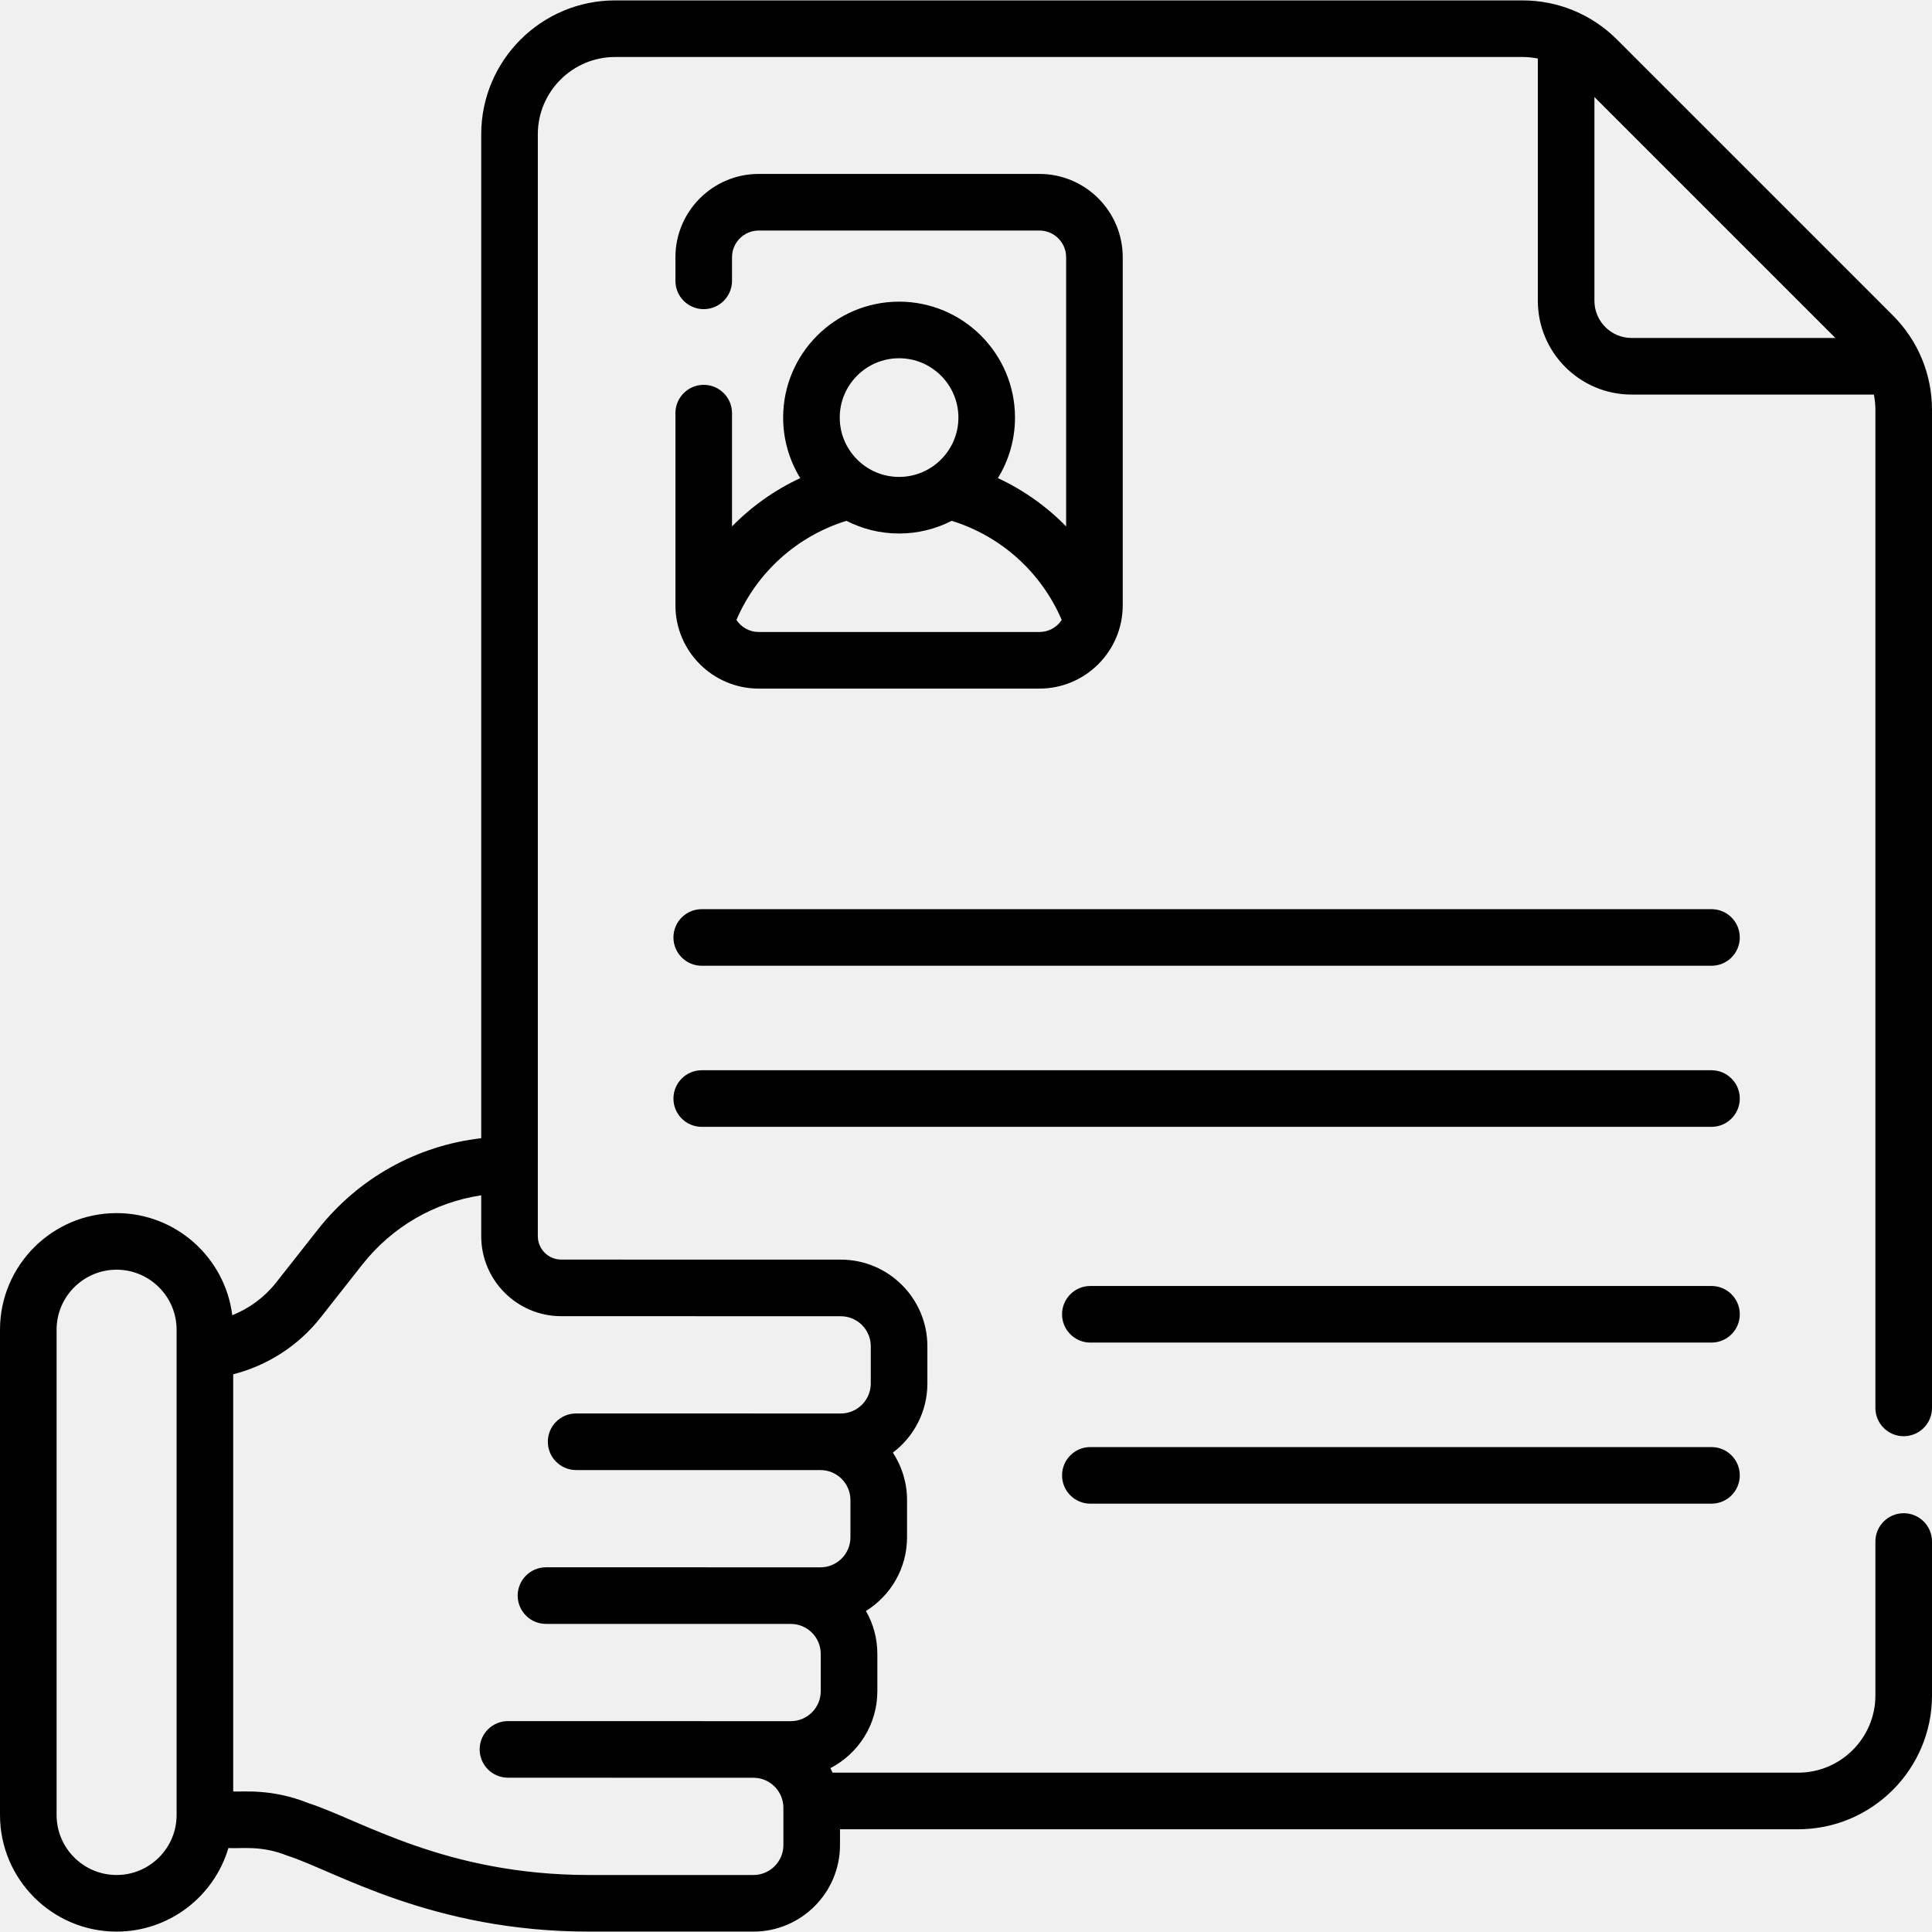
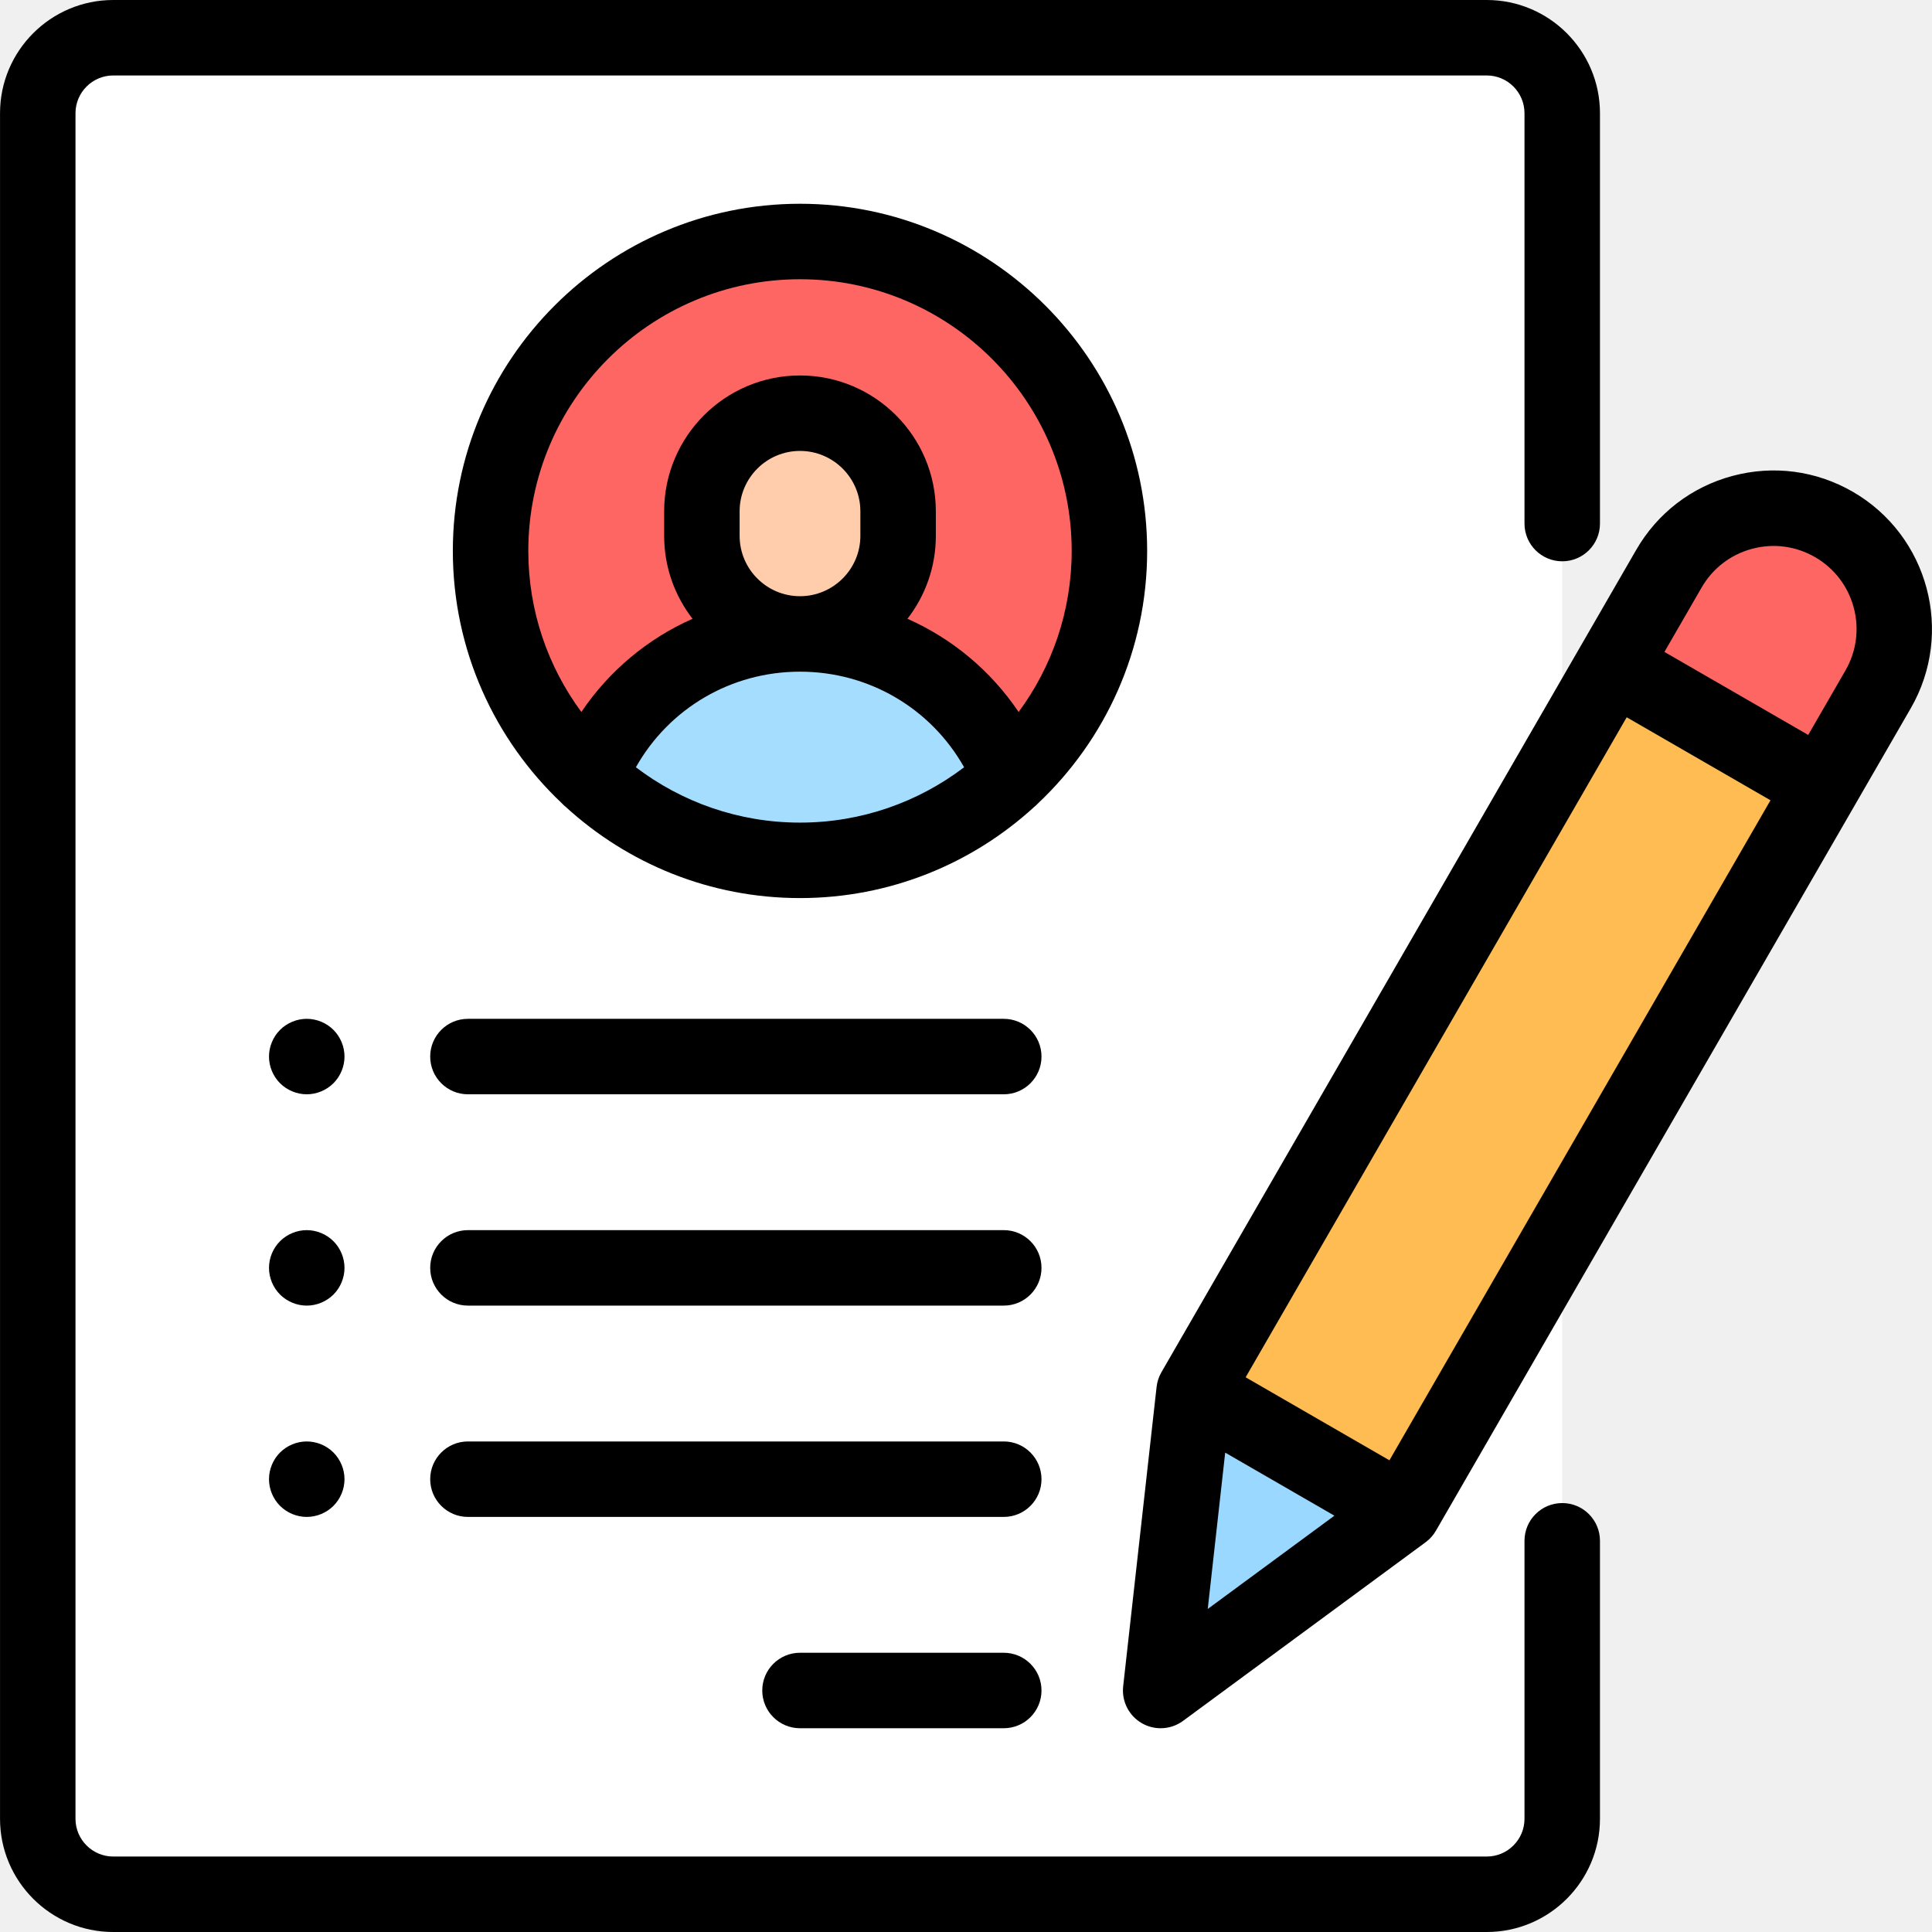
- <svg xmlns="http://www.w3.org/2000/svg" id="Capa_1" enable-background="new 0 0 512 512" height="512" viewBox="0 0 512 512" width="512">
+ <svg xmlns="http://www.w3.org/2000/svg" version="1.1" id="Capa_1" x="0px" y="0px" viewBox="0 0 512 512" style="enable-background:new 0 0 512 512;" xml:space="preserve">
+   <path style="fill:#FFFFFF;" d="M394.007,502h-364c-11.046,0-20-8.954-20-20V30c0-11.046,8.954-20,20-20h364c11.046,0,20,8.954,20,20  v452C414.007,493.046,405.053,502,394.007,502z" />
+   <circle style="fill:#FE6663;" cx="212.01" cy="146" r="82" />
+   <path style="fill:#FFCDAC;" d="M238.007,135.5v6.5c0,14.359-11.641,26-26,26l0,0l0,0c-14.359,0-26-11.641-26-26v-6.5  c0-14.359,11.641-26,26-26l0,0C226.366,109.5,238.007,121.141,238.007,135.5z" />
+   <path style="fill:#A5DDFF;" d="M212.007,168L212.007,168c-25.38,0-47.064,15.767-55.832,38.033  C170.815,219.655,190.432,228,212.007,228s41.192-8.345,55.832-21.967C259.071,183.767,237.387,168,212.007,168z" />
+   <path style="fill:#FFBC53;" d="M436.574,160.59l5.714-9.897c8.837-15.305,28.407-20.549,43.713-11.713l0,0  c15.305,8.837,20.549,28.407,11.713,43.713L371.873,400.656l-55.426-32l54.282-94.02L436.574,160.59z" />
+   <path style="fill:#FE6663;" d="M486.002,138.98L486.002,138.98c-15.305-8.837-34.876-3.593-43.713,11.713l-14.857,25.733l55.426,32  l14.857-25.733C506.551,167.388,501.307,147.817,486.002,138.98z" />
+   <polygon style="fill:#9AD8FF;" points="371.873,400.656 307.589,448 316.447,368.656 " />
+   <path d="M414.007,398.328c-5.522,0-10,4.477-10,10V482c0,5.514-4.486,10-10,10h-364c-5.514,0-10-4.486-10-10V30  c0-5.514,4.486-10,10-10h364c5.514,0,10,4.486,10,10v108.75c0,5.523,4.478,10,10,10s10-4.477,10-10V30c0-16.542-13.458-30-30-30  h-364c-16.542,0-30,13.458-30,30v452c0,16.542,13.458,30,30,30h364c16.542,0,30-13.458,30-30v-73.672  C424.007,402.805,419.529,398.328,414.007,398.328z" />
+   <path d="M304.007,146c0-50.729-41.271-92-92-92s-92,41.271-92,92c0,26.317,11.11,50.085,28.882,66.869  c0.333,0.356,0.687,0.693,1.074,1c16.371,14.979,38.158,24.13,62.043,24.13s45.672-9.152,62.043-24.13  c0.387-0.307,0.741-0.645,1.074-1C292.897,196.085,304.007,172.317,304.007,146z M212.007,74c39.701,0,72,32.299,72,72  c0,15.967-5.231,30.73-14.06,42.683c-7.375-10.938-17.596-19.445-29.463-24.697c4.71-6.087,7.523-13.712,7.523-21.986v-6.5  c0-19.851-16.149-36-36-36s-36,16.149-36,36v6.5c0,8.274,2.813,15.899,7.523,21.986c-11.867,5.252-22.088,13.759-29.463,24.697  c-8.829-11.953-14.06-26.716-14.06-42.683C140.007,106.299,172.306,74,212.007,74z M196.007,142v-6.5c0-8.822,7.178-16,16-16  s16,7.178,16,16v6.5c0,8.822-7.178,16-16,16S196.007,150.822,196.007,142z M168.516,203.332  c8.789-15.585,25.19-25.332,43.491-25.332s34.702,9.747,43.491,25.332C243.405,212.528,228.336,218,212.007,218  S180.608,212.528,168.516,203.332z" />
+   <path d="M266.007,438h-54c-5.522,0-10,4.477-10,10s4.478,10,10,10h54c5.522,0,10-4.477,10-10S271.529,438,266.007,438z" />
+   <path d="M266.007,382h-142c-5.522,0-10,4.477-10,10s4.478,10,10,10h142c5.522,0,10-4.477,10-10S271.529,382,266.007,382z" />
+   <path d="M266.007,326h-142c-5.522,0-10,4.477-10,10s4.478,10,10,10h142c5.522,0,10-4.477,10-10S271.529,326,266.007,326z" />
+   <path d="M88.366,272.93c-1.859-1.86-4.439-2.93-7.079-2.93c-2.631,0-5.211,1.07-7.07,2.93c-1.86,1.86-2.93,4.44-2.93,7.07  s1.069,5.21,2.93,7.07c1.87,1.86,4.439,2.93,7.07,2.93c2.64,0,5.21-1.07,7.079-2.93c1.86-1.86,2.931-4.44,2.931-7.07  S90.227,274.79,88.366,272.93z" />
+   <path d="M88.366,328.93c-1.869-1.86-4.439-2.93-7.079-2.93c-2.631,0-5.2,1.07-7.07,2.93c-1.86,1.86-2.93,4.44-2.93,7.07  s1.069,5.21,2.93,7.07c1.87,1.86,4.439,2.93,7.07,2.93c2.64,0,5.21-1.07,7.079-2.93c1.86-1.86,2.931-4.44,2.931-7.07  S90.227,330.79,88.366,328.93z" />
+   <path d="M81.287,382c-2.631,0-5.2,1.07-7.07,2.93c-1.86,1.86-2.93,4.44-2.93,7.07s1.069,5.21,2.93,7.07  c1.859,1.86,4.439,2.93,7.07,2.93c2.64,0,5.22-1.07,7.079-2.93c1.86-1.86,2.931-4.44,2.931-7.07s-1.07-5.21-2.931-7.07  C86.497,383.07,83.927,382,81.287,382z" />
+   <path d="M266.007,270h-142c-5.522,0-10,4.477-10,10s4.478,10,10,10h142c5.522,0,10-4.477,10-10S271.529,270,266.007,270z" />
+   <path d="M491.002,130.32c-9.715-5.609-21.033-7.099-31.871-4.196c-10.836,2.904-19.894,9.854-25.502,19.569L307.787,363.656  c-0.689,1.195-1.125,2.52-1.278,3.891l-8.858,79.344c-0.44,3.948,1.498,7.783,4.938,9.77c1.553,0.896,3.278,1.34,4.999,1.34  c2.092,0,4.176-0.655,5.931-1.948l64.284-47.344c1.111-0.818,2.041-1.857,2.73-3.052l125.841-217.963  C517.954,167.638,511.058,141.9,491.002,130.32z M324.689,384.962l28.942,16.71l-33.568,24.722L324.689,384.962z M368.213,386.996  l-38.105-22l100.985-174.91l38.105,22L368.213,386.996z M489.054,177.693l-9.857,17.073l-38.105-22l9.857-17.073  c2.938-5.089,7.682-8.729,13.358-10.25c5.678-1.522,11.606-0.74,16.694,2.198c5.089,2.938,8.729,7.682,10.25,13.358  C492.772,166.675,491.992,172.604,489.054,177.693z" />
  <g>
-     <g>
-       <path d="m453.562 240.938h-267.594c-4.142 0-7.499 3.358-7.499 7.499s3.358 7.499 7.499 7.499h267.594c4.142 0 7.499-3.358 7.499-7.499s-3.357-7.499-7.499-7.499z" />
-       <path d="m453.562 283.627h-267.594c-4.142 0-7.499 3.358-7.499 7.499 0 4.142 3.358 7.499 7.499 7.499h267.594c4.142 0 7.499-3.358 7.499-7.499s-3.357-7.499-7.499-7.499z" />
-       <path d="m453.562 340.799h-164.606c-4.142 0-7.499 3.358-7.499 7.499 0 4.142 3.357 7.499 7.499 7.499h164.606c4.142 0 7.499-3.358 7.499-7.499s-3.357-7.499-7.499-7.499z" />
-       <path d="m453.562 383.488h-164.606c-4.142 0-7.499 3.358-7.499 7.499 0 4.142 3.357 7.499 7.499 7.499h164.606c4.142 0 7.499-3.358 7.499-7.499s-3.357-7.499-7.499-7.499z" />
-       <path d="m186.493 101.988c-4.142 0-7.499 3.358-7.499 7.499v50.92c0 12.174 9.904 22.079 22.079 22.079h74.384c12.175 0 22.079-9.904 22.079-22.079v-92.235c0-12.174-9.904-22.079-22.079-22.079h-74.384c-12.174 0-22.079 9.904-22.079 22.079v6.256c0 4.142 3.358 7.499 7.499 7.499s7.499-3.358 7.499-7.499v-6.256c0-3.904 3.176-7.08 7.08-7.08h74.384c3.904 0 7.08 3.176 7.08 7.08v71.334c-5.178-5.298-11.295-9.64-18.085-12.798 2.873-4.673 4.534-10.167 4.534-16.044 0-16.94-13.782-30.722-30.722-30.722s-30.722 13.782-30.722 30.722c0 5.876 1.661 11.371 4.534 16.044-6.789 3.158-12.906 7.501-18.084 12.798v-30.019c.001-4.142-3.356-7.499-7.498-7.499zm51.771-7.048c8.67 0 15.724 7.054 15.724 15.724s-7.054 15.724-15.724 15.724-15.723-7.054-15.723-15.724 7.053-15.724 15.723-15.724zm-13.948 43.083c4.189 2.144 8.927 3.363 13.948 3.363 5.02 0 9.759-1.218 13.948-3.363 13.11 4.062 23.732 13.633 29.156 26.269-1.267 1.922-3.443 3.194-5.912 3.194h-74.384c-2.469 0-4.644-1.272-5.912-3.194 5.425-12.636 16.047-22.206 29.156-26.269z" />
-       <path d="m504.501 380.613c4.142 0 7.499-3.358 7.499-7.499v-264.46c0-9.477-3.69-18.386-10.391-25.086l-73.07-73.07c-6.701-6.701-15.61-10.391-25.087-10.391h-240.445c-19.563 0-35.478 15.915-35.478 35.477v266.056c-17.043 1.956-32.539 10.544-43.32 24.235l-11.045 14.027c-3.051 3.874-7.085 6.839-11.61 8.645-1.897-15.232-14.915-27.061-30.653-27.061-17.038 0-30.9 13.862-30.9 30.9v128.608c0 17.038 13.862 30.9 30.9 30.9 13.995 0 25.84-9.355 29.627-22.139 3.464.189 8.636-.77 15.552 1.985 12.752 4.087 38.277 20.154 80.085 20.154h43.496c12.652 0 22.946-10.293 22.946-22.946v-4.174h253.916c19.563 0 35.477-15.915 35.477-35.478v-40.779c0-4.142-3.357-7.499-7.499-7.499s-7.499 3.358-7.499 7.499v40.779c0 11.292-9.187 20.479-20.479 20.479h-255.884c-.181-.406-.373-.806-.576-1.199 7.384-3.818 12.444-11.528 12.444-20.398v-9.877c0-4.136-1.1-8.021-3.023-11.375 6.532-4.049 10.891-11.284 10.891-19.517v-9.877c0-4.637-1.383-8.958-3.757-12.571 5.551-4.192 9.147-10.845 9.147-18.322v-9.877c0-12.652-10.293-22.946-22.944-22.946l-74.095-.016c-3.418-.001-6.198-2.782-6.198-6.199v-18.875c0-.007.001-.013.001-.019v-273.123c0-11.292 9.187-20.479 20.479-20.479h240.446c1.39 0 2.758.14 4.089.409v64.206c0 13.699 11.145 24.845 24.845 24.845h64.205c.269 1.332.409 2.7.409 4.089v264.46c-.001 4.142 3.356 7.499 7.499 7.499zm-473.601 116.282c-8.768 0-15.902-7.133-15.902-15.901v-128.609c0-8.768 7.134-15.901 15.902-15.901s15.901 7.133 15.901 15.901v128.608c.001 8.769-7.132 15.902-15.901 15.902zm117.821-148.094 74.097.016c4.382 0 7.947 3.565 7.947 7.947v9.877c0 4.382-3.565 7.947-7.947 7.947h-5.389l-64.747-.007s0 0-.001 0c-4.141 0-7.499 3.357-7.499 7.498 0 4.142 3.357 7.5 7.498 7.5l64.747.007h.001c4.382 0 7.947 3.565 7.947 7.947v9.877c0 4.382-3.565 7.947-7.947 7.947h-7.867l-64.869-.006c-4.141 0-7.499 3.357-7.499 7.499s3.357 7.499 7.499 7.5l64.869.006c4.382 0 7.947 3.565 7.947 7.947v9.877c0 4.382-3.565 7.947-7.947 7.947h-9.898l-65.046-.017c-.001 0-.001 0-.002 0-4.141 0-7.498 3.357-7.499 7.497-.001 4.142 3.356 7.5 7.497 7.501l65.046.017h.002c4.382 0 7.947 3.565 7.947 7.947v9.877c0 4.382-3.565 7.947-7.947 7.947h-43.496c-38.148 0-60.435-14.53-74.535-19.089-9.802-3.905-17.404-2.881-19.83-3.05v-110.553c9.092-2.324 17.292-7.588 23.147-15.023l11.045-14.027c7.913-10.049 19.132-16.52 31.536-18.386v10.835c0 11.685 9.507 21.195 21.193 21.198zm273.819-269.081v-54.009l63.855 63.855h-54.009c-5.428 0-9.846-4.417-9.846-9.846z" />
-     </g>
-   </g>
+ </g>
+   <g>
+ </g>
+   <g>
+ </g>
+   <g>
+ </g>
+   <g>
+ </g>
+   <g>
+ </g>
+   <g>
+ </g>
+   <g>
+ </g>
+   <g>
+ </g>
+   <g>
+ </g>
+   <g>
+ </g>
+   <g>
+ </g>
+   <g>
+ </g>
+   <g>
+ </g>
+   <g>
+ </g>
</svg>
